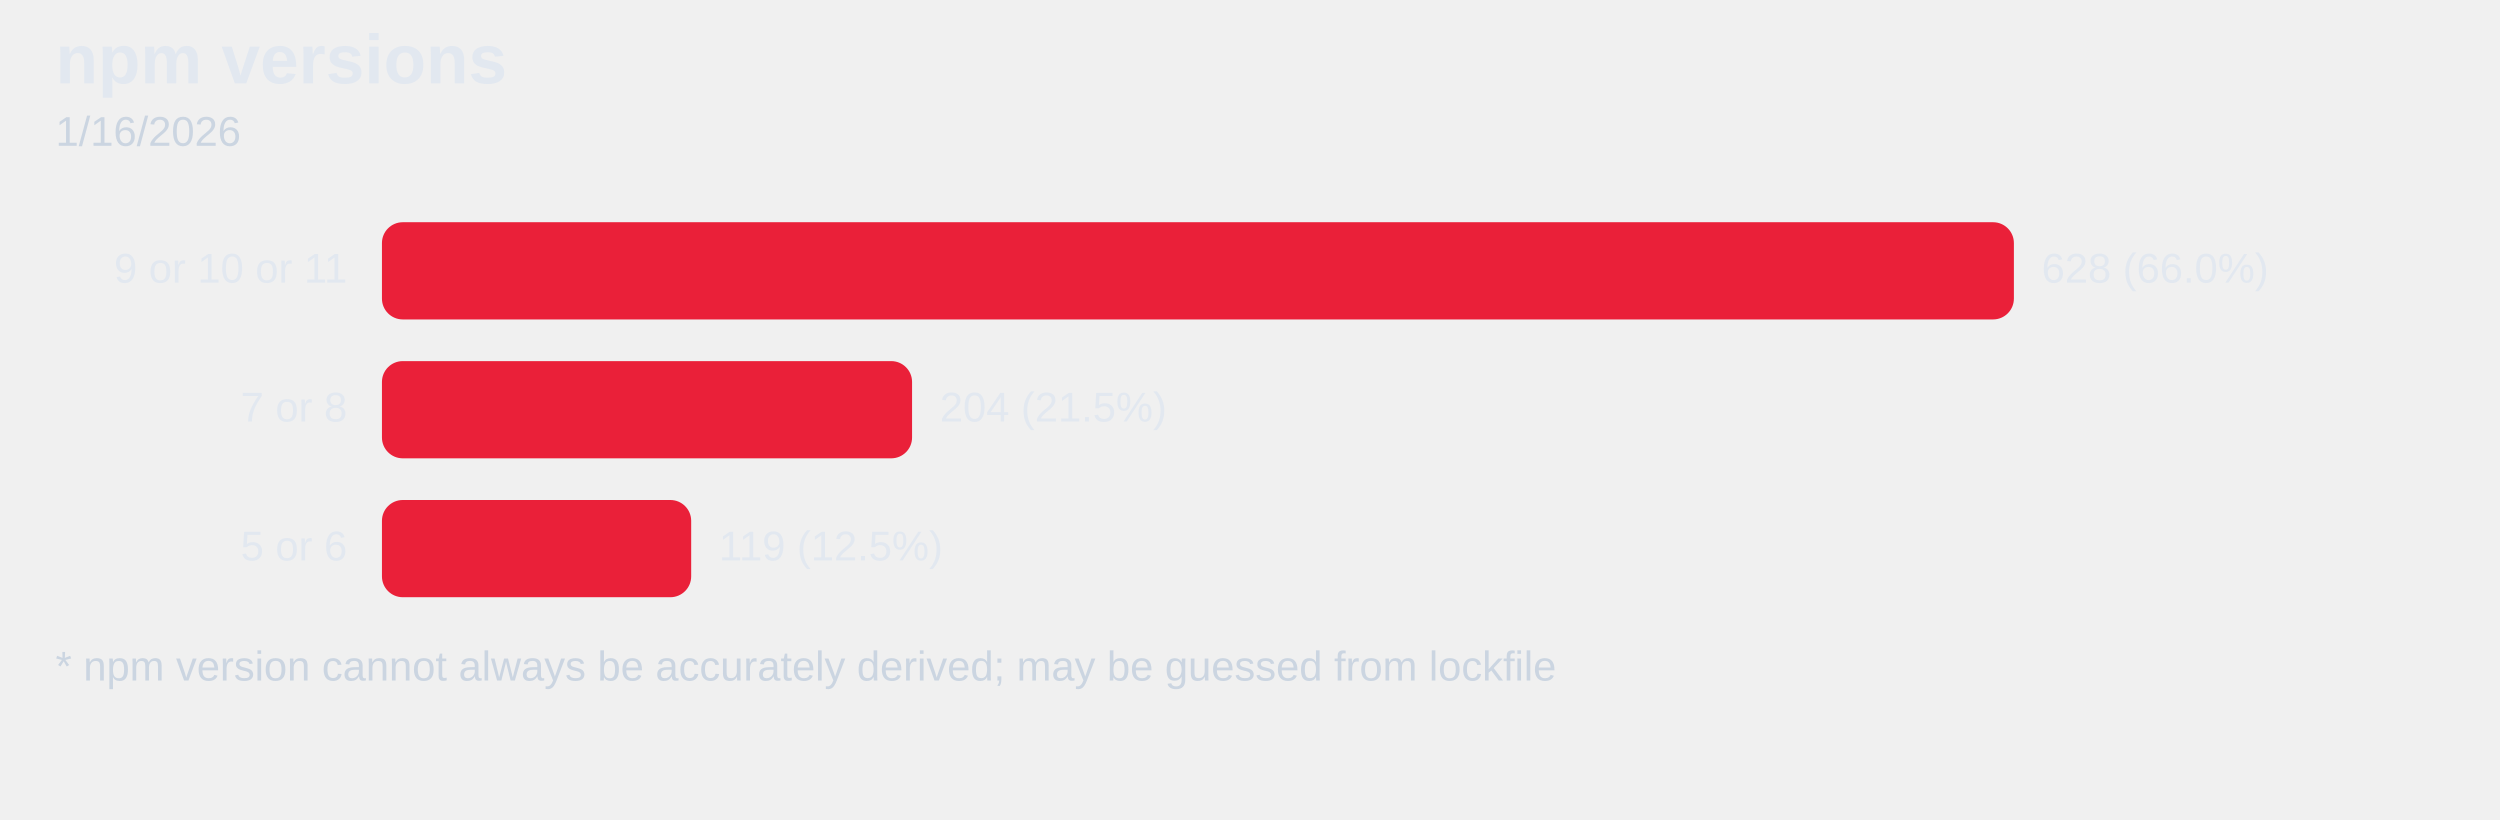
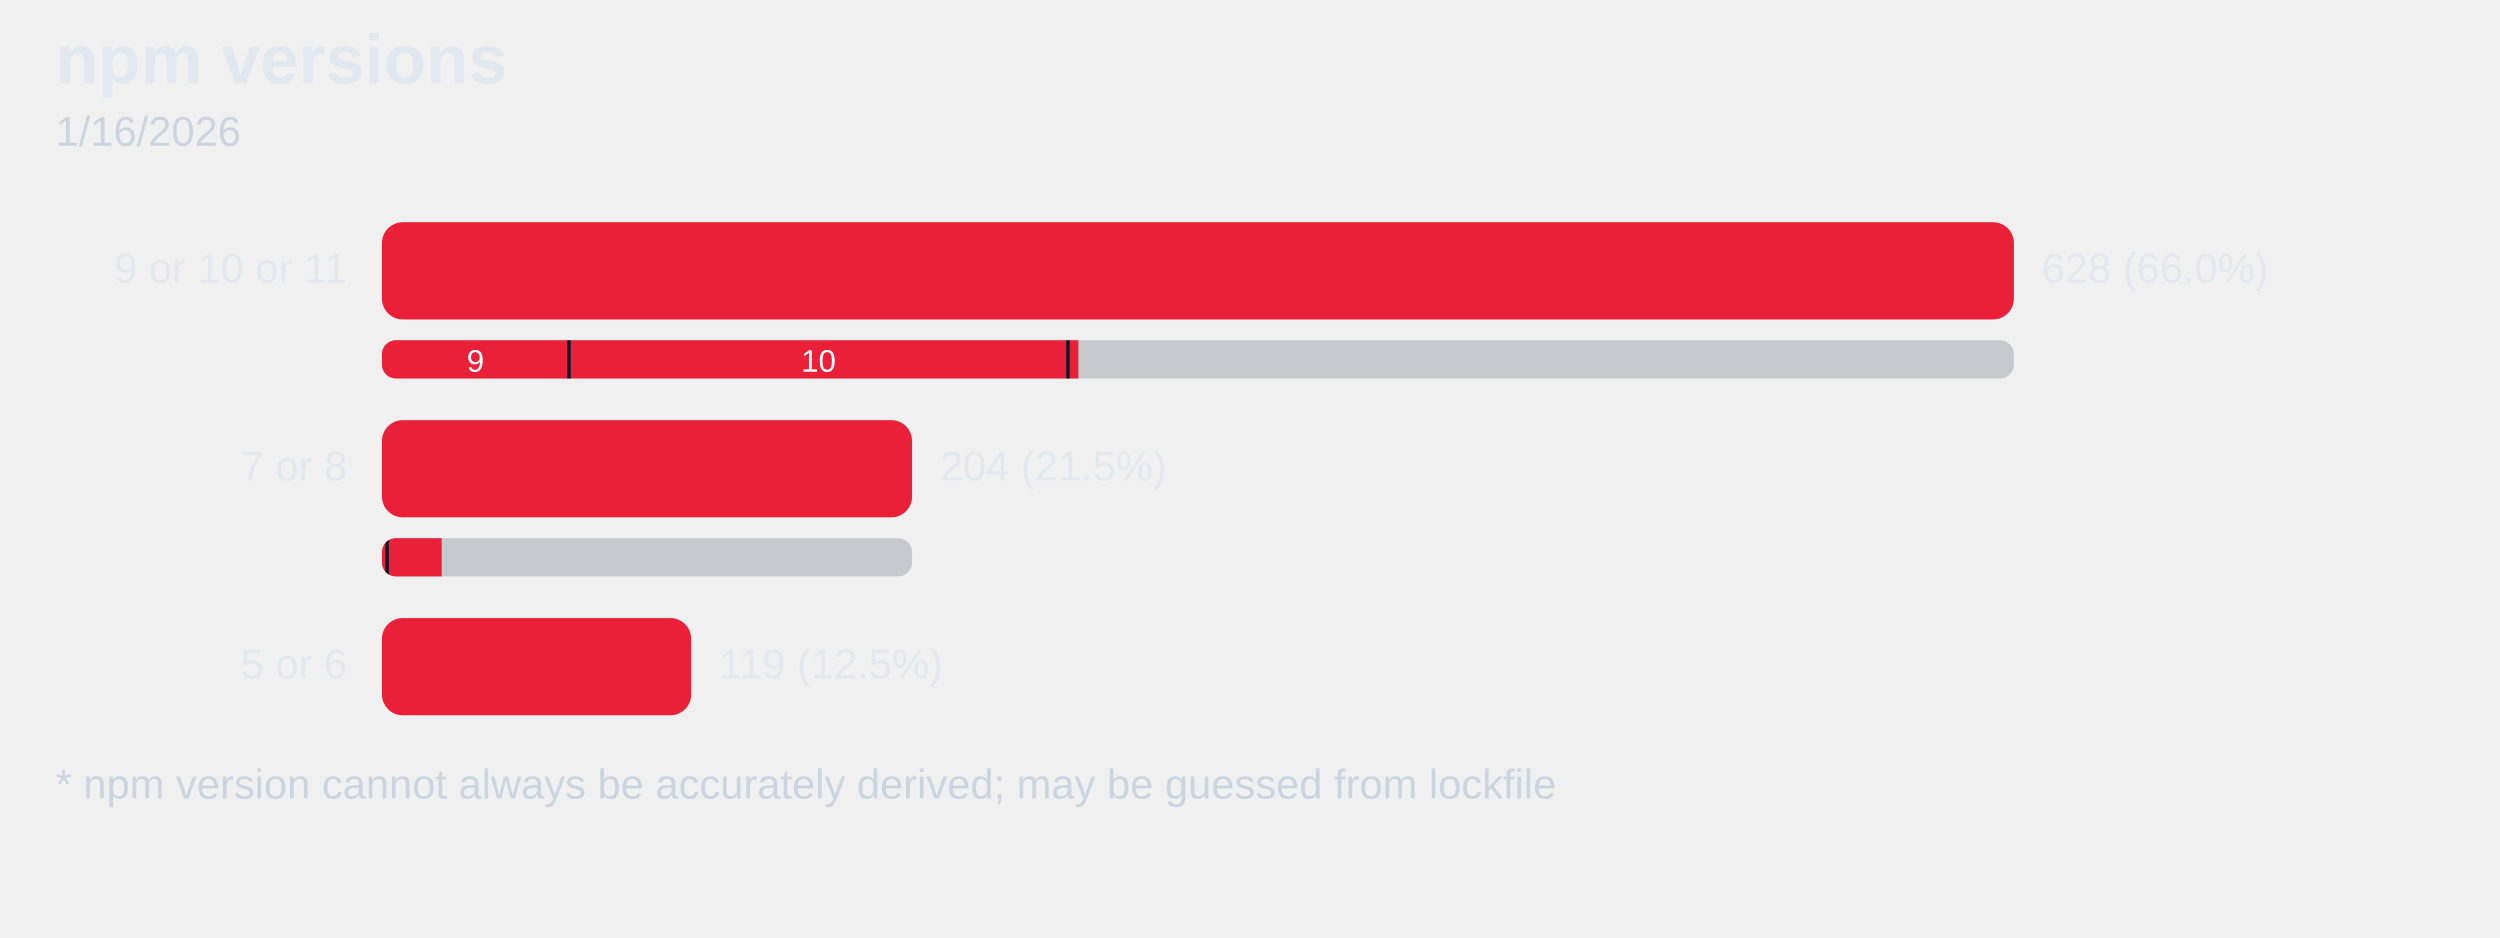
- <svg xmlns="http://www.w3.org/2000/svg" width="720" height="236" viewBox="0 0 720 236" role="img" aria-label="npm versions">
+ <svg xmlns="http://www.w3.org/2000/svg" width="720" height="270" viewBox="0 0 720 270" role="img" aria-label="npm versions">
  <style>
-     text { font-family: "Helvetica Neue", Arial, sans-serif; fill: #e2e8f0; }
-     .title { font-size: 20px; font-weight: 700; }
+     text { font-family: "Helvetica Neue", Arial, sans-serif; }
+     .title { font-size: 20px; font-weight: 700; fill: #e2e8f0; }
    .subtitle { font-size: 12px; fill: #cbd5e1; }
    .footer { font-size: 12px; fill: #cbd5e1; }
    .label { font-size: 12px; text-anchor: end; fill: #e2e8f0; }
    .value { font-size: 12px; fill: #e2e8f0; }
  </style>
  <text class="title" x="16" y="24">npm versions</text>
  <text class="subtitle" x="16" y="42">1/16/2026</text>
  <g class="bars">
    <g class="bar" data-label="9 or 10 or 11">
      <text class="label" x="100" y="78" dominant-baseline="middle">9 or 10 or 11</text>
      <rect x="110" y="64" width="470" height="28" rx="6" fill="#ea2039" />
      <text class="value" x="588" y="78" dominant-baseline="middle">628 (66.0%)</text>
+       <clipPath id="mini-bar-dark-0-9-or-10-or-11">
+         <rect x="110" y="98" width="470" height="11" rx="4" />
+       </clipPath>
+       <rect x="110" y="98" width="470" height="11" rx="4" fill="#475569" opacity="0.25" />
+       <g clip-path="url(#mini-bar-dark-0-9-or-10-or-11)">
+         <rect x="110" y="98" width="53.885" height="11" fill="#ea2039" />
+         <text x="136.943" y="104.5" text-anchor="middle" dominant-baseline="middle" font-size="9" fill="#ffffff">9</text>
+         <rect x="163.885" y="98" width="143.694" height="11" fill="#ea2039" />
+         <line x1="163.885" y1="98" x2="163.885" y2="109" stroke="#0f172a" stroke-width="1" />
+         <text x="235.732" y="104.5" text-anchor="middle" dominant-baseline="middle" font-size="9" fill="#ffffff">10</text>
+         <rect x="307.58" y="98" width="2.994" height="11" fill="#ea2039" />
+         <line x1="307.58" y1="98" x2="307.58" y2="109" stroke="#0f172a" stroke-width="1" />
+       </g>
    </g>
    <g class="bar" data-label="7 or 8">
-       <text class="label" x="100" y="118" dominant-baseline="middle">7 or 8</text>
-       <rect x="110" y="104" width="152.675" height="28" rx="6" fill="#ea2039" />
-       <text class="value" x="270.675" y="118" dominant-baseline="middle">204 (21.5%)</text>
+       <text class="label" x="100" y="135" dominant-baseline="middle">7 or 8</text>
+       <rect x="110" y="121" width="152.675" height="28" rx="6" fill="#ea2039" />
+       <text class="value" x="270.675" y="135" dominant-baseline="middle">204 (21.5%)</text>
+       <clipPath id="mini-bar-dark-1-7-or-8">
+         <rect x="110" y="155" width="152.675" height="11" rx="4" />
+       </clipPath>
+       <rect x="110" y="155" width="152.675" height="11" rx="4" fill="#475569" opacity="0.25" />
+       <g clip-path="url(#mini-bar-dark-1-7-or-8)">
+         <rect x="110" y="155" width="1.497" height="11" fill="#ea2039" />
+         <rect x="111.497" y="155" width="15.717" height="11" fill="#ea2039" />
+         <line x1="111.497" y1="155" x2="111.497" y2="166" stroke="#0f172a" stroke-width="1" />
+       </g>
    </g>
    <g class="bar" data-label="5 or 6">
-       <text class="label" x="100" y="158" dominant-baseline="middle">5 or 6</text>
-       <rect x="110" y="144" width="89.061" height="28" rx="6" fill="#ea2039" />
-       <text class="value" x="207.061" y="158" dominant-baseline="middle">119 (12.5%)</text>
+       <text class="label" x="100" y="192" dominant-baseline="middle">5 or 6</text>
+       <rect x="110" y="178" width="89.061" height="28" rx="6" fill="#ea2039" />
+       <text class="value" x="207.061" y="192" dominant-baseline="middle">119 (12.5%)</text>
    </g>
  </g>
-   <text class="footer" x="16" y="196">* npm version cannot always be accurately derived; may be guessed from lockfile</text>
+   <text class="footer" x="16" y="230">* npm version cannot always be accurately derived; may be guessed from lockfile</text>
</svg>
